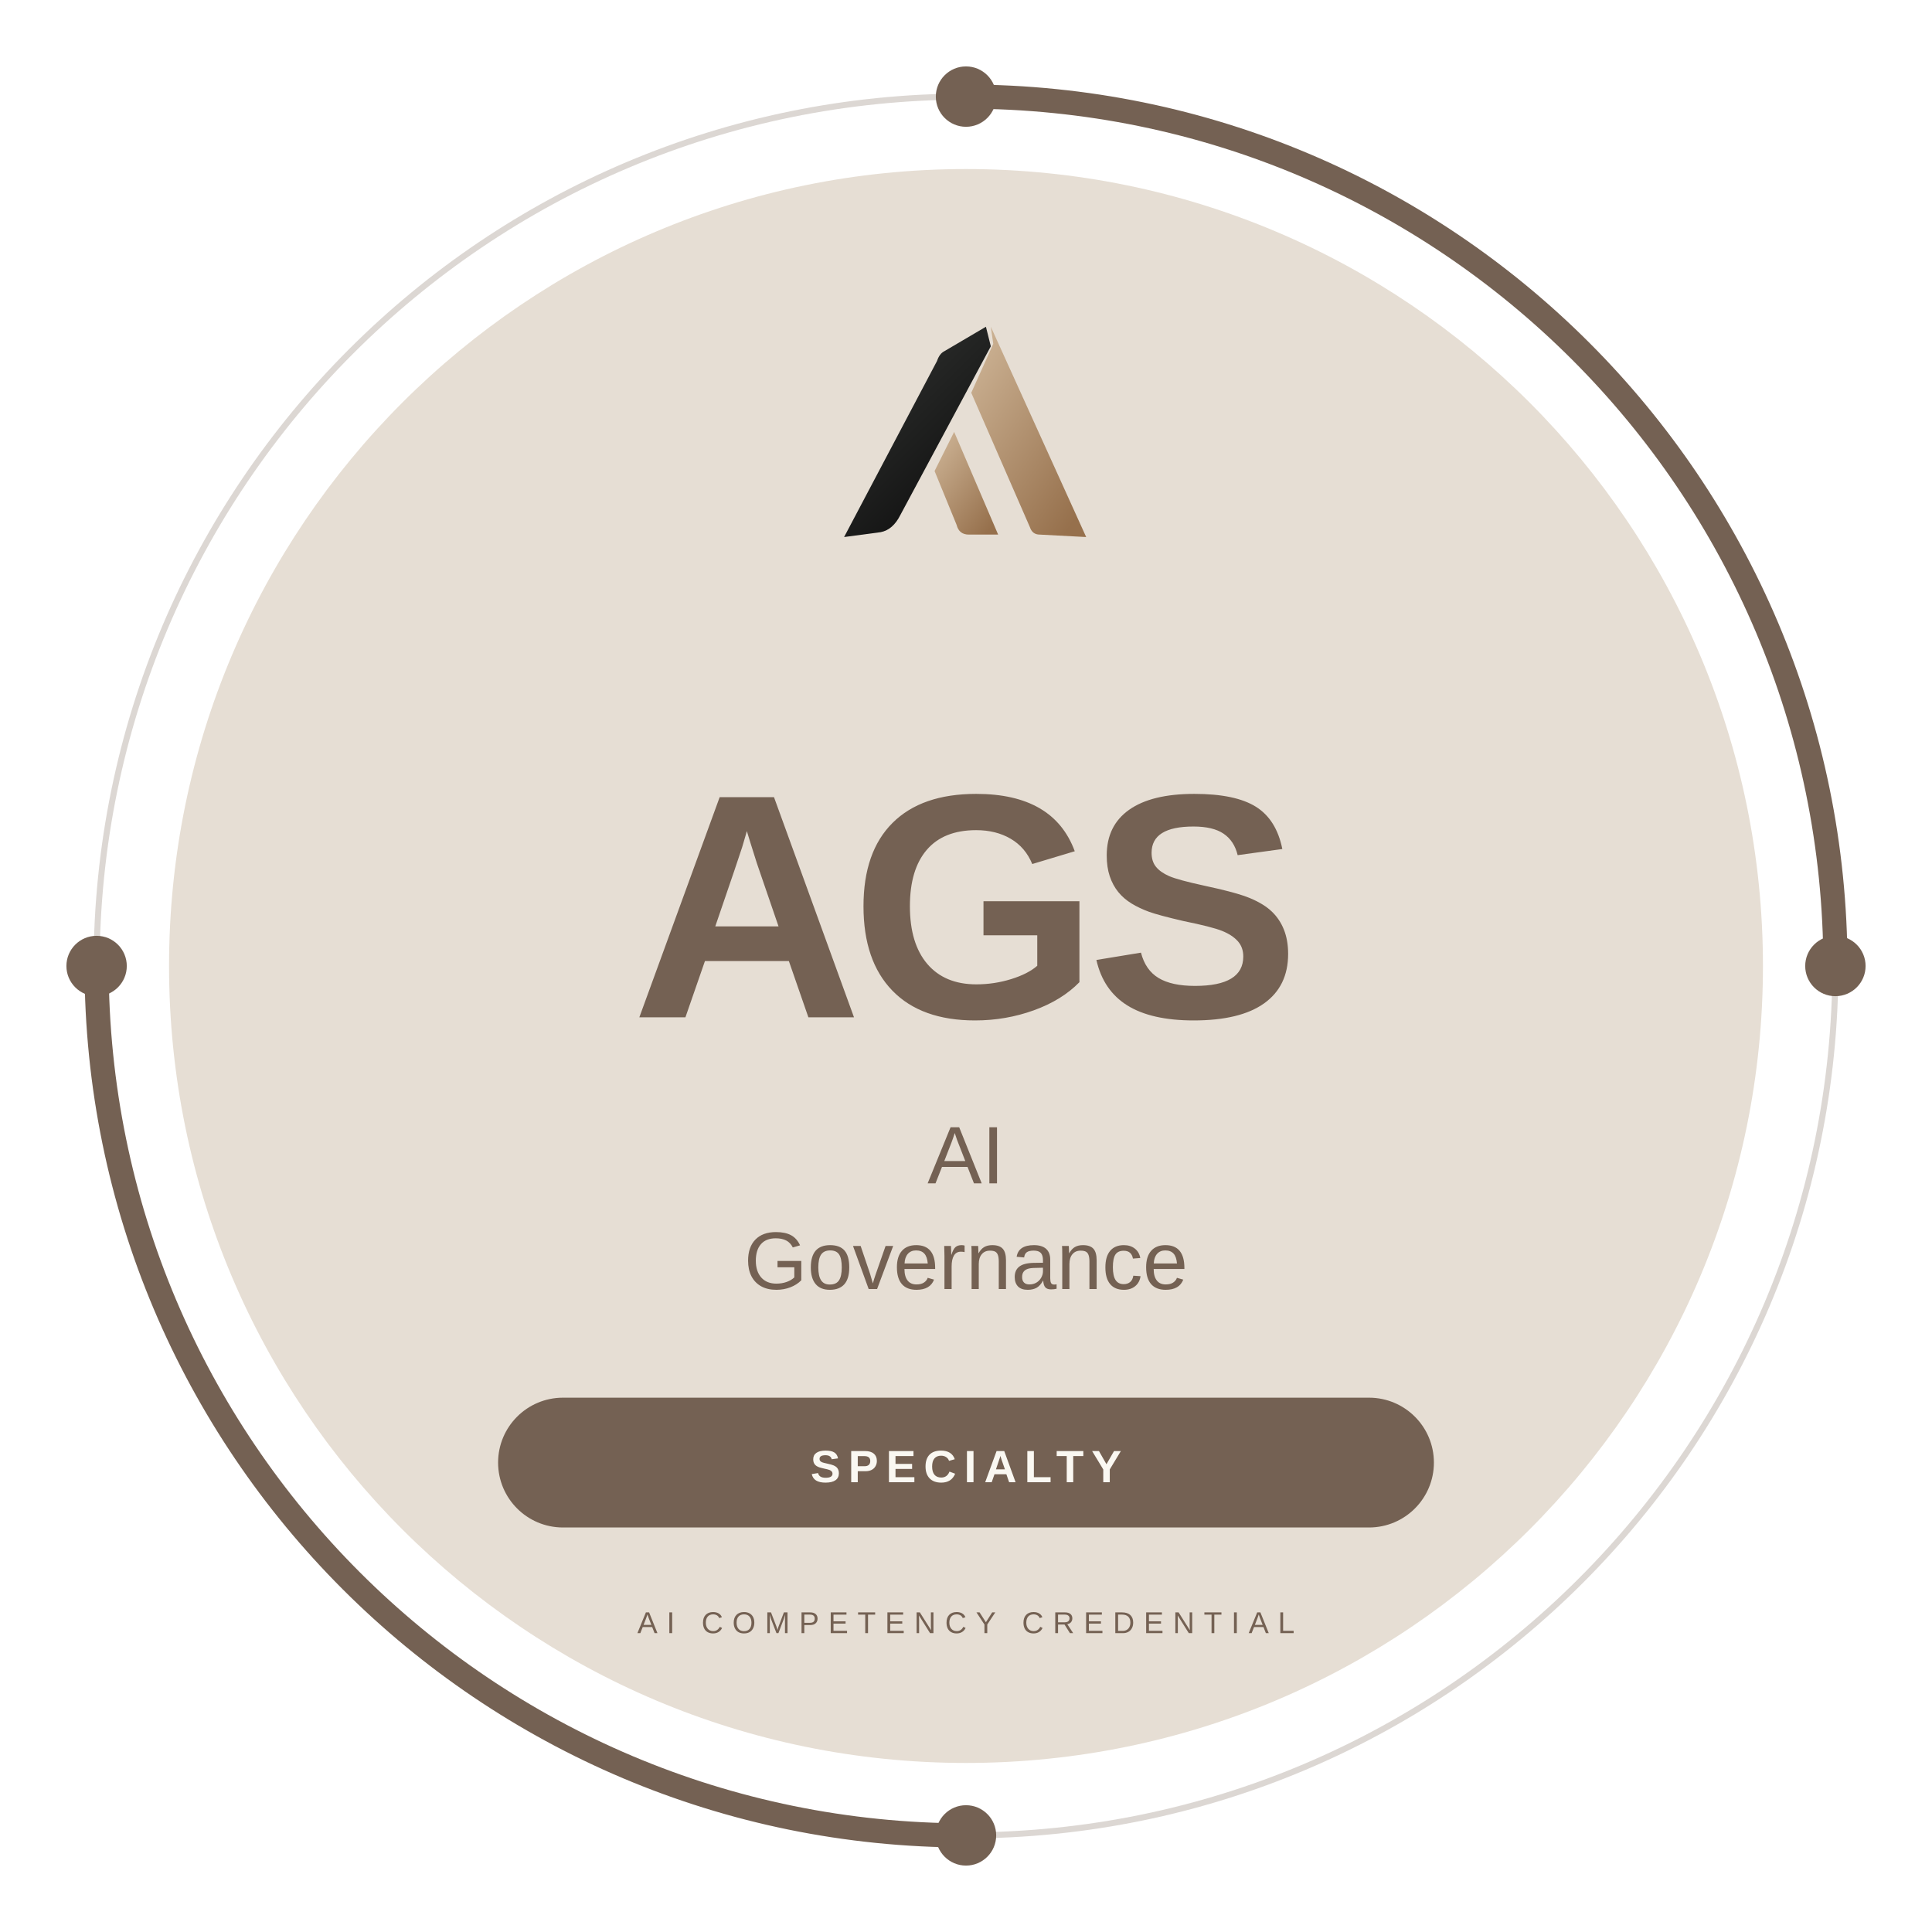
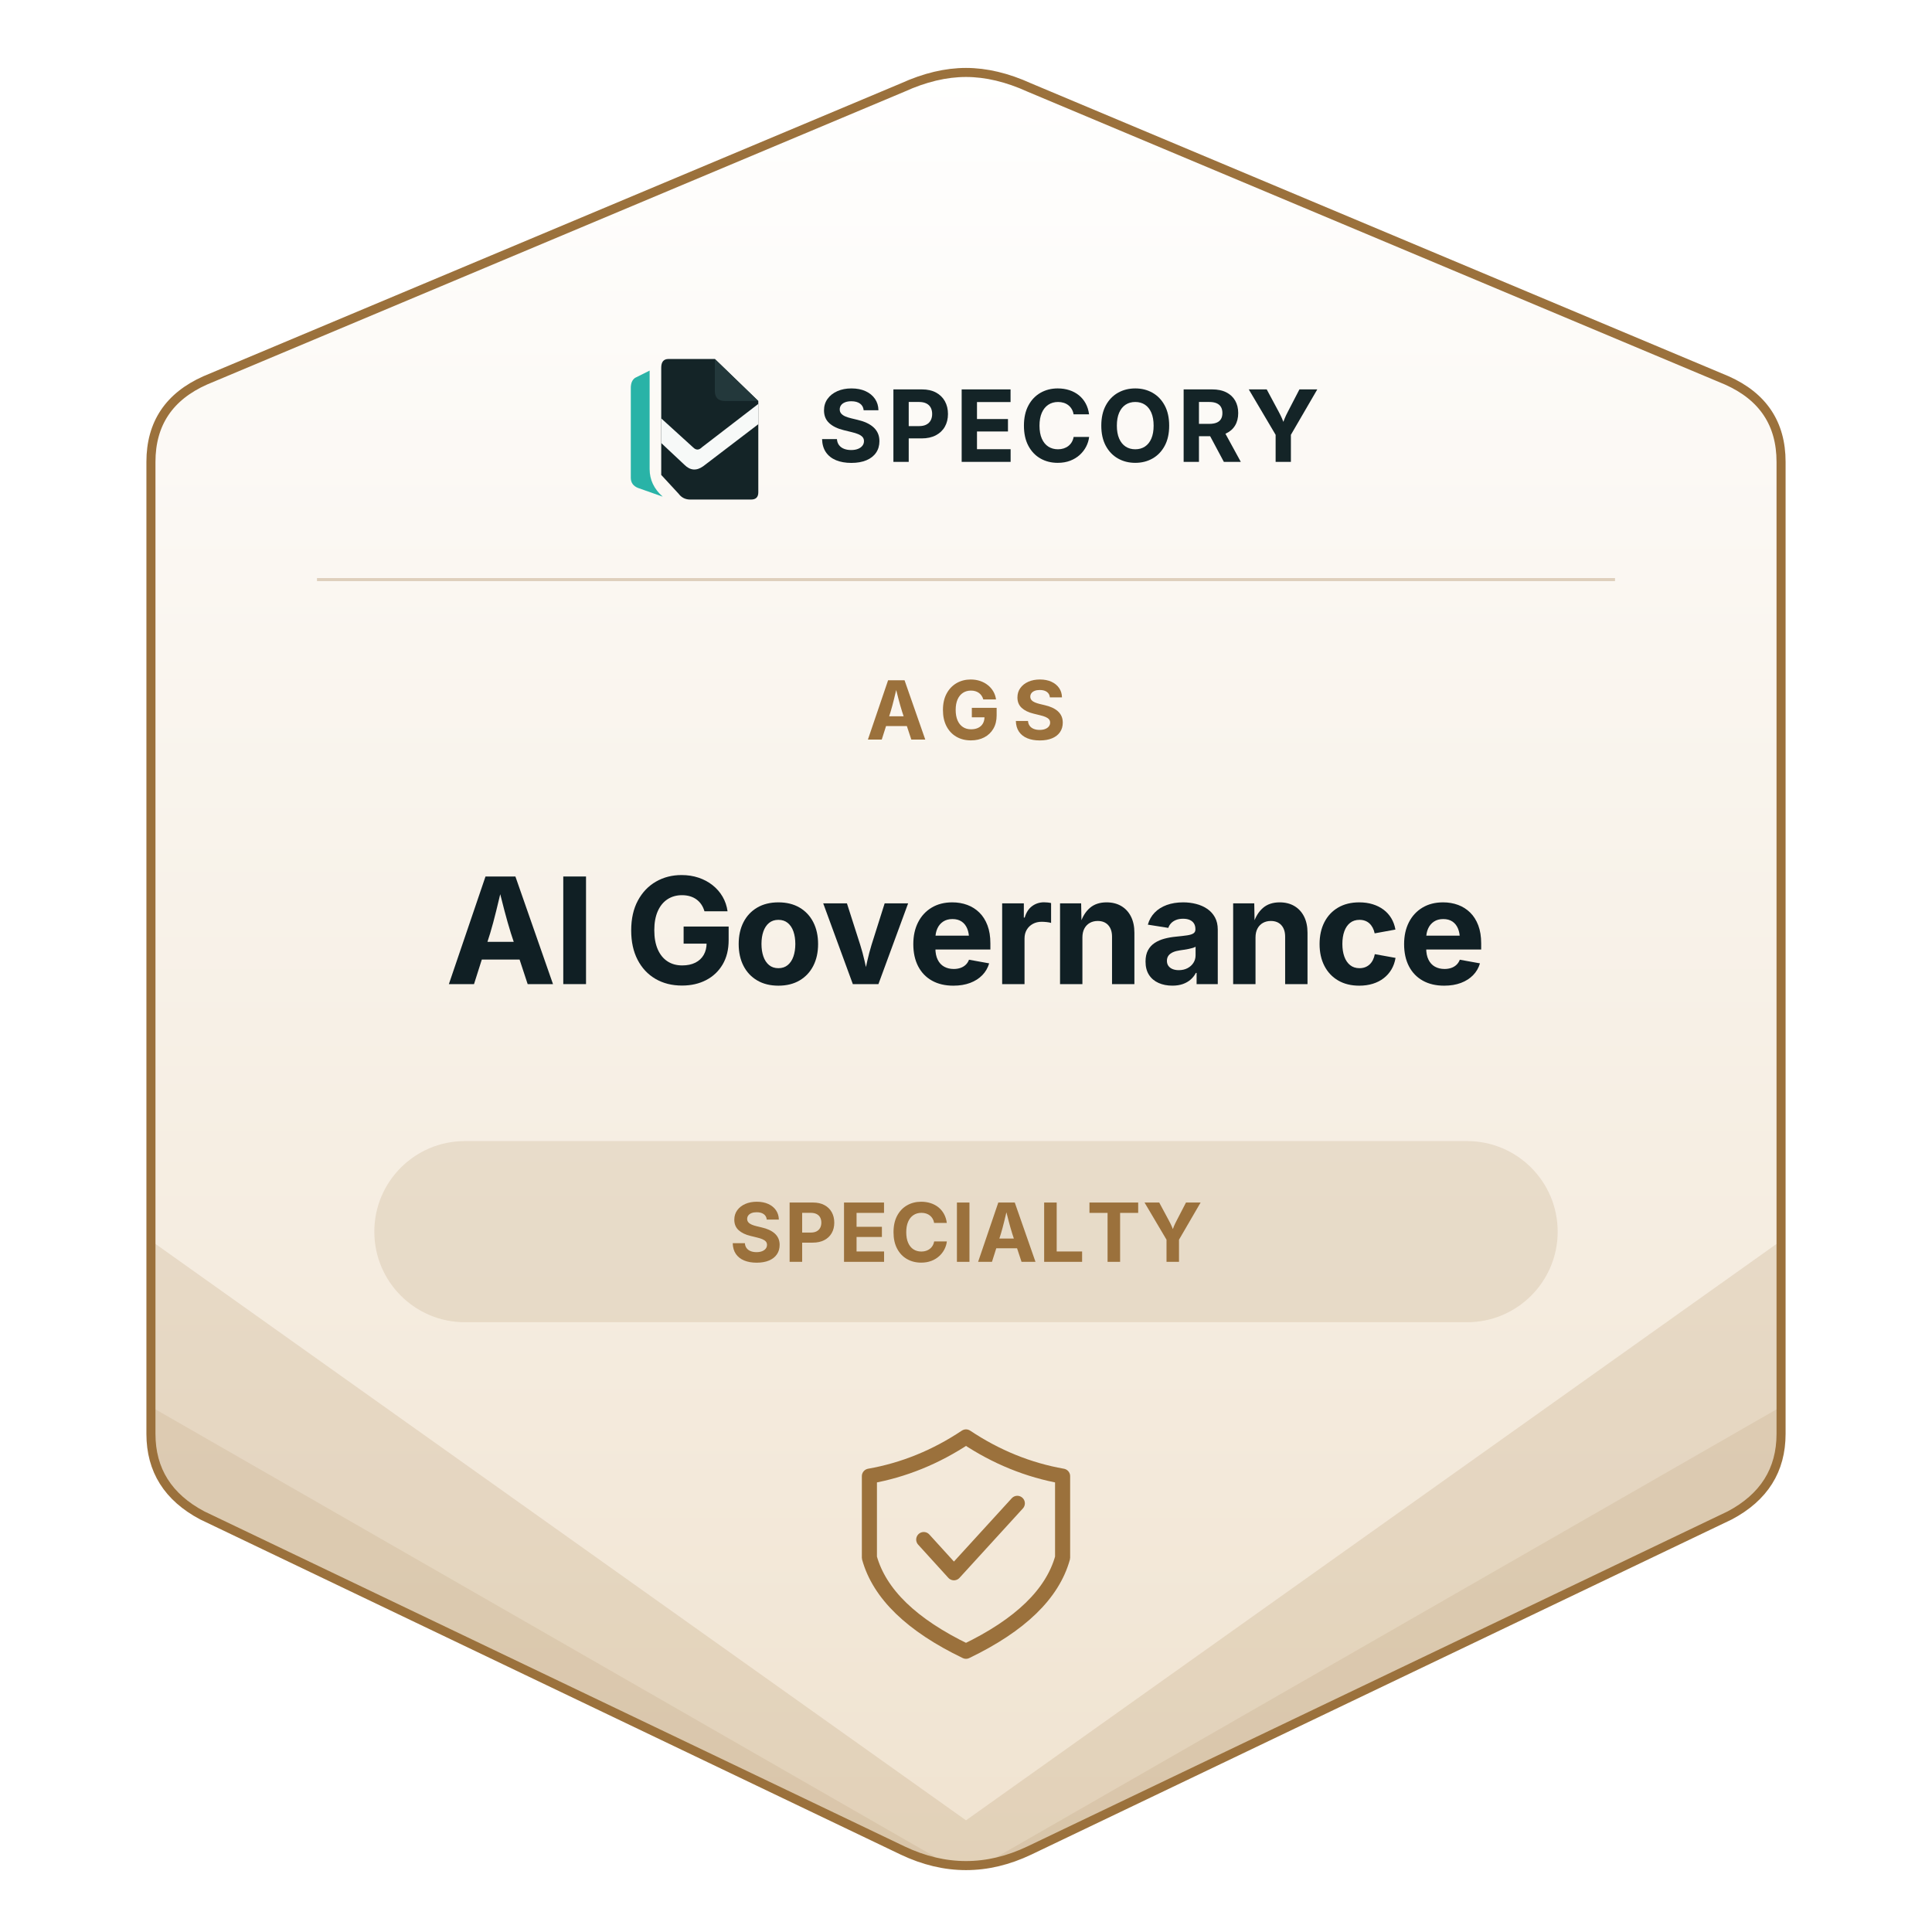
- <svg xmlns="http://www.w3.org/2000/svg" width="640" height="640" viewBox="0 0 640 640" role="img" aria-label="AIPath Certified AI Governance — AGS">
-   <circle cx="320" cy="320" r="288" fill="none" stroke="#746153" stroke-opacity=".25" stroke-width="2" />
-   <path d="M320 32a288 288 0 0 1 288 288" fill="none" stroke="#746153" stroke-width="8" stroke-linecap="round" />
-   <path d="M320 608A288 288 0 0 1 32 320" fill="none" stroke="#746153" stroke-width="8" stroke-linecap="round" />
-   <circle cx="320" cy="320" r="264" fill="#e6ded4" />
-   <circle cx="320" cy="32" r="10" fill="#746153" />
-   <circle cx="608" cy="320" r="10" fill="#746153" />
-   <circle cx="320" cy="608" r="10" fill="#746153" />
-   <circle cx="32" cy="320" r="10" fill="#746153" />
-   <g transform="translate(278 105) scale(.81)">
-     <defs>
-       <linearGradient id="bronze" x1="0" y1="0" x2=".8" y2="1">
-         <stop stop-color="#d0b799" />
-         <stop offset="1" stop-color="#96704c" />
-       </linearGradient>
-       <linearGradient id="charcoal" x1="0" y1="0" x2=".7" y2="1">
-         <stop stop-color="#353735" />
-         <stop offset="1" stop-color="#0e0e0e" />
-       </linearGradient>
-     </defs>
-     <path d="M60 4 43 14Q41 15 40 18L2 90l15-2q5-1 8-7L62 12Z" fill="url(#charcoal)" />
-     <path d="m62 4 39 86-19-1q-3 0-4-3L54 31l9-20Z" fill="url(#bronze)" />
-     <path d="m47 47 18 42H53q-4 0-5-4L39 63Z" fill="url(#bronze)" />
+ <svg xmlns="http://www.w3.org/2000/svg" width="640" height="640" viewBox="0 0 640 640" role="img" aria-label="SPECORY Certified AI Governance — AGS">
+   <defs>
+     <linearGradient id="paper" x2="0" y2="1">
+       <stop stop-color="#FFFFFF" />
+       <stop offset="1" stop-color="#F0E3D0" />
+     </linearGradient>
+     <clipPath id="shape">
+       <path d="M320 24Q330 24 341 29L572 126Q590 134 590 153V475Q590 493 573 502L341 613Q320 623 299 613L67 502Q50 493 50 475V153Q50 134 68 126L299 29Q310 24 320 24Z" />
+     </clipPath>
+   </defs>
+   <path d="M320 24Q330 24 341 29L572 126Q590 134 590 153V475Q590 493 573 502L341 613Q320 623 299 613L67 502Q50 493 50 475V153Q50 134 68 126L299 29Q310 24 320 24Z" fill="url(#paper)" stroke="#9B713C" stroke-width="3" />
+   <path d="M50 411 320 603 590 411v210H50Z" fill="#9B713C" opacity=".16" clip-path="url(#shape)" />
+   <path d="M50 466 320 621 590 466v160H50Z" fill="#9B713C" opacity=".12" clip-path="url(#shape)" />
+   <g transform="translate(208 117) scale(.48)">
+     <path d="M17 11 5 17Q2 19 2 24v62q0 5 5 7l17 6q-9-8-9-19V12Z" fill="#29B3A7" />
+     <path d="M28 4h32l30 29v63q0 5-5 5H43q-5 0-8-4L23 84V10q0-6 5-6Z" fill="#142427" />
+     <path d="M60 4v22q0 7 7 7h23Z" fill="#23383B" />
+     <path d="m23 45 22 20q3 3 6 0l39-30v14L52 78q-7 5-13-1L23 62Z" fill="#F7F9F8" />
  </g>
-   <g text-anchor="middle" font-family="Arial,Helvetica,sans-serif" fill="#746153">
-     <text x="320" y="337" font-size="106" font-weight="700" letter-spacing="-4">AGS</text>
-     <text x="320" y="392" font-size="27" font-weight="500">AI</text>
-     <text x="320" y="427" font-size="27" font-weight="500">Governance</text>
-     <rect x="165" y="463" width="310" height="43" rx="21.5" fill="#746153" />
-     <text x="320" y="491" fill="#faf8f2" font-size="15" font-weight="600" letter-spacing="2.5">SPECIALTY</text>
-     <text x="320" y="541" font-size="10" letter-spacing="3">AI COMPETENCY CREDENTIAL</text>
+   <g fill="#142427" aria-label="SPECORY">
+     <path transform="translate(271.000 153) scale(0.016113 -0.016113)" d="M683.279 -21.328Q503.008 -21.328 369.324 33.884Q235.641 89.096 161.049 198.071Q86.457 307.047 82.129 468.254H387.502Q393.166 393.598 431.362 343.478Q469.559 293.357 533.795 268.317Q598.031 243.277 679.775 243.277Q759.752 243.277 818.937 266.35Q878.121 289.422 910.813 331.026Q943.506 372.631 943.506 427.104Q943.506 476.912 914.102 510.524Q884.697 544.137 828.209 568.465Q771.721 592.793 689.969 611.873L527.488 651.777Q337.561 697.521 229.677 796.317Q121.793 895.113 121.793 1058.881Q121.793 1194.225 195.049 1295.732Q268.305 1397.24 395.692 1453.62Q523.08 1510 686.352 1510Q853.207 1510 977.011 1453.036Q1100.814 1396.072 1169.818 1294.893Q1238.822 1193.713 1241.07 1061.441H937.105Q928.777 1149.418 862.597 1197.822Q796.416 1246.227 683.855 1246.227Q607.711 1246.227 554.19 1224.654Q500.67 1203.082 472.934 1165.226Q445.197 1127.369 445.197 1078.977Q445.197 1026.088 477.346 990.852Q509.494 955.615 563.146 933.203Q616.799 910.791 680.143 895.791L813.375 863.551Q910.166 841.711 992.01 804.951Q1073.854 768.191 1134.306 715.268Q1194.758 662.344 1227.914 590.552Q1261.07 518.76 1261.07 425.855Q1261.07 289.256 1192.314 188.628Q1123.559 88 994.383 33.336Q865.207 -21.328 683.279 -21.328Z" />
+     <path transform="translate(293.840 153) scale(0.016113 -0.016113)" d="M130.945 0V1490H718.031Q887.359 1490 1006.867 1425.332Q1126.375 1360.664 1189.635 1246.656Q1252.895 1132.648 1252.895 984.465Q1252.895 835.697 1188.759 722.733Q1124.623 609.77 1003.279 546.062Q881.936 482.354 710.271 482.354H335.84V735.199H658.641Q749.777 735.199 809.514 766.939Q869.25 798.68 898.538 854.872Q927.826 911.064 927.826 984.465Q927.826 1059.033 898.538 1114.518Q869.25 1170.002 809.306 1200.658Q749.361 1231.314 657.809 1231.314H445.918V0Z" />
+     <path transform="translate(316.455 153) scale(0.016113 -0.016113)" d="M130.945 0V1490H1135.887V1229.73H445.918V880.383H1082.799V624.785H445.918V260.27H1137.295V0Z" />
+     <path transform="translate(337.716 153) scale(0.016113 -0.016113)" d="M785.92 -20Q587.328 -20 430.236 69.872Q273.145 159.744 182.389 330.66Q91.633 501.576 91.633 744Q91.633 988.008 183.265 1159.216Q274.896 1330.424 432.28 1420.212Q589.664 1510 785.92 1510Q914.104 1510 1024.531 1474.372Q1134.959 1438.744 1220.215 1370.28Q1305.471 1301.816 1359.847 1202.849Q1414.223 1103.881 1430.719 977.201H1112.242Q1102.082 1037.266 1074.678 1084.17Q1047.273 1131.074 1005.497 1164.066Q963.721 1197.059 909.86 1214.139Q856 1231.219 792.928 1231.219Q678.199 1231.219 592.099 1174.022Q505.998 1116.826 458.766 1008.102Q411.533 899.377 411.533 744Q411.533 585.535 459.558 477.103Q507.582 368.67 593.099 313.726Q678.615 258.781 791.76 258.781Q854.832 258.781 908.4 276.069Q961.969 293.357 1004.329 326.142Q1046.689 358.926 1074.678 406.038Q1102.666 453.15 1113.41 512.799H1431.887Q1419.895 409.895 1371.066 314.639Q1322.238 219.383 1239.61 143.703Q1156.982 68.023 1043.051 24.012Q929.119 -20 785.92 -20Z" />
+     <path transform="translate(363.343 153) scale(0.016113 -0.016113)" d="M789.84 -20Q591.832 -20 433.572 69.872Q275.312 159.744 183.473 330.66Q91.633 501.576 91.633 744Q91.633 988.008 183.473 1159.216Q275.312 1330.424 433.572 1420.212Q591.832 1510 789.84 1510Q987.848 1510 1145.607 1420.212Q1303.367 1330.424 1395.291 1159.216Q1487.215 988.008 1487.215 744Q1487.215 500.992 1395.291 330.076Q1303.367 159.16 1145.607 69.58Q987.848 -20 789.84 -20ZM789.84 258.781Q904.152 258.781 988.877 314.602Q1073.602 370.422 1120.458 478.854Q1167.314 587.287 1167.314 744Q1167.314 902.129 1120.458 1010.854Q1073.602 1119.578 988.877 1175.398Q904.152 1231.219 789.84 1231.219Q675.695 1231.219 590.763 1175.19Q505.83 1119.162 458.682 1010.438Q411.533 901.713 411.533 744Q411.533 587.287 458.682 479.062Q505.83 370.838 590.763 314.81Q675.695 258.781 789.84 258.781Z" />
+     <path transform="translate(389.986 153) scale(0.016113 -0.016113)" d="M130.945 0V1490H718.031Q887.359 1490 1006.867 1429.916Q1126.375 1369.832 1189.635 1260.284Q1252.895 1150.736 1252.895 1003.137Q1252.895 854.369 1188.759 747.697Q1124.623 641.025 1003.279 584.401Q881.936 527.777 710.271 527.777H317.535V781.455H658.641Q749.777 781.455 809.306 806.319Q868.834 831.184 898.33 880.376Q927.826 929.568 927.826 1003.137Q927.826 1077.537 898.33 1128.146Q868.834 1178.754 809.098 1205.034Q749.361 1231.314 657.809 1231.314H445.918V0ZM957.746 0 595.41 678.592H935.551L1306.223 0Z" />
+     <path transform="translate(412.891 153) scale(0.016113 -0.016113)" d="M600.584 0V556.273L48.496 1490H417.412L665.693 1027.104Q703.43 957.783 732.878 889.539Q762.326 821.295 793.398 726.814H727.326Q757.23 822.127 785.719 890.787Q814.207 959.447 850.111 1027.104L1089.801 1490H1457.133L914.389 556.273V0Z" />
+   </g>
+   <path d="M105 192H535" stroke="#9B713C" opacity=".3" />
+   <g fill="#9B713C" aria-label="AGS">
+     <path transform="translate(286.864 245) scale(0.013184 -0.013184)" d="M48.496 0 555.625 1490H969.508L1490.061 0H1139.393L906.902 705.301Q862.135 849.203 817.503 1018.422Q772.871 1187.641 724.295 1383.48H792.998Q746.006 1186.809 704.462 1016.758Q662.918 846.707 620.566 705.301L396.492 0ZM370.719 340.082V585.504H1167.838V340.082Z" />
+     <path transform="translate(311.154 245) scale(0.013184 -0.013184)" d="M795.424 -20Q585.912 -20 427.444 72.708Q268.977 165.416 180.305 336.624Q91.633 507.832 91.633 742.832Q91.633 985.088 184.101 1156.588Q276.568 1328.088 434.496 1419.044Q592.424 1510 789.264 1510Q915.439 1510 1024.363 1473.54Q1133.287 1437.08 1218.375 1369.744Q1303.463 1302.408 1356.963 1210.572Q1410.463 1118.736 1425.791 1008.4H1105.986Q1091.162 1060.545 1063.382 1101.777Q1035.602 1143.01 995.949 1172.038Q956.297 1201.066 905.772 1216.143Q855.248 1231.219 794.352 1231.219Q680.871 1231.219 594.311 1174.814Q507.75 1118.41 459.642 1009.978Q411.533 901.545 411.533 746.336Q411.533 590.791 458.974 481.982Q506.414 373.174 592.931 315.978Q679.447 258.781 797.76 258.781Q903.904 258.781 979.757 296.806Q1055.609 334.83 1095.678 404.715Q1135.746 474.6 1135.746 569.473L1200.338 560.225H817.488V797.471H1440.879V609.359Q1440.879 413.264 1357.791 272.3Q1274.703 131.336 1129.027 55.668Q983.352 -20 795.424 -20Z" />
+     <path transform="translate(335.430 245) scale(0.013184 -0.013184)" d="M683.279 -21.328Q503.008 -21.328 369.324 33.884Q235.641 89.096 161.049 198.071Q86.457 307.047 82.129 468.254H387.502Q393.166 393.598 431.362 343.478Q469.559 293.357 533.795 268.317Q598.031 243.277 679.775 243.277Q759.752 243.277 818.937 266.35Q878.121 289.422 910.813 331.026Q943.506 372.631 943.506 427.104Q943.506 476.912 914.102 510.524Q884.697 544.137 828.209 568.465Q771.721 592.793 689.969 611.873L527.488 651.777Q337.561 697.521 229.677 796.317Q121.793 895.113 121.793 1058.881Q121.793 1194.225 195.049 1295.732Q268.305 1397.24 395.692 1453.62Q523.08 1510 686.352 1510Q853.207 1510 977.011 1453.036Q1100.814 1396.072 1169.818 1294.893Q1238.822 1193.713 1241.07 1061.441H937.105Q928.777 1149.418 862.597 1197.822Q796.416 1246.227 683.855 1246.227Q607.711 1246.227 554.19 1224.654Q500.67 1203.082 472.934 1165.226Q445.197 1127.369 445.197 1078.977Q445.197 1026.088 477.346 990.852Q509.494 955.615 563.146 933.203Q616.799 910.791 680.143 895.791L813.375 863.551Q910.166 841.711 992.01 804.951Q1073.854 768.191 1134.306 715.268Q1194.758 662.344 1227.914 590.552Q1261.07 518.76 1261.07 425.855Q1261.07 289.256 1192.314 188.628Q1123.559 88 994.383 33.336Q865.207 -21.328 683.279 -21.328Z" />
+   </g>
+   <g fill="#101F24" aria-label="AI Governance">
+     <path transform="translate(147.536 326) scale(0.023926 -0.023926)" d="M48.496 0 555.625 1490H969.508L1490.061 0H1139.393L906.902 705.301Q862.135 849.203 817.503 1018.422Q772.871 1187.641 724.295 1383.48H792.998Q746.006 1186.809 704.462 1016.758Q662.918 846.707 620.566 705.301L396.492 0ZM370.719 340.082V585.504H1167.838V340.082Z" />
+     <path transform="translate(183.458 326) scale(0.023926 -0.023926)" d="M445.918 1490V0H130.945V1490Z" />
+     <path transform="translate(196.363 326) scale(0.023926 -0.023926)" d="" />
+     <path transform="translate(206.899 326) scale(0.023926 -0.023926)" d="M795.424 -20Q585.912 -20 427.444 72.708Q268.977 165.416 180.305 336.624Q91.633 507.832 91.633 742.832Q91.633 985.088 184.101 1156.588Q276.568 1328.088 434.496 1419.044Q592.424 1510 789.264 1510Q915.439 1510 1024.363 1473.54Q1133.287 1437.08 1218.375 1369.744Q1303.463 1302.408 1356.963 1210.572Q1410.463 1118.736 1425.791 1008.4H1105.986Q1091.162 1060.545 1063.382 1101.777Q1035.602 1143.01 995.949 1172.038Q956.297 1201.066 905.772 1216.143Q855.248 1231.219 794.352 1231.219Q680.871 1231.219 594.311 1174.814Q507.75 1118.41 459.642 1009.978Q411.533 901.545 411.533 746.336Q411.533 590.791 458.974 481.982Q506.414 373.174 592.931 315.978Q679.447 258.781 797.76 258.781Q903.904 258.781 979.757 296.806Q1055.609 334.83 1095.678 404.715Q1135.746 474.6 1135.746 569.473L1200.338 560.225H817.488V797.471H1440.879V609.359Q1440.879 413.264 1357.791 272.3Q1274.703 131.336 1129.027 55.668Q983.352 -20 795.424 -20Z" />
+     <path transform="translate(242.797 326) scale(0.023926 -0.023926)" d="M629.352 -21.664Q459.832 -21.664 336.28 50.628Q212.729 122.92 146.101 252.628Q79.473 382.336 79.473 554.336Q79.473 727.584 146.101 857.5Q212.729 987.416 336.28 1059.708Q459.832 1132 629.352 1132Q799.287 1132 922.463 1059.708Q1045.639 987.416 1112.267 857.5Q1178.895 727.584 1178.895 554.336Q1178.895 382.336 1112.267 252.628Q1045.639 122.92 922.463 50.628Q799.287 -21.664 629.352 -21.664ZM629.352 220.51Q706.729 220.51 758.997 263.91Q811.266 307.311 837.506 383.123Q863.746 458.936 863.746 555.504Q863.746 653.072 837.506 728.425Q811.266 803.777 758.997 846.802Q706.729 889.826 629.352 889.826Q551.807 889.826 499.662 846.802Q447.518 803.777 421.277 728.633Q395.037 653.488 395.037 555.504Q395.037 458.936 421.277 383.123Q447.518 307.311 499.662 263.91Q551.807 220.51 629.352 220.51Z" />
+     <path transform="translate(271.996 326) scale(0.023926 -0.023926)" d="M439.537 0 29.473 1118H357.869L541.559 544.35Q576.055 435.51 601.387 323.666Q626.719 211.822 653.383 91.295H589.135Q615.215 211.822 640.255 323.374Q665.295 434.926 698.791 544.35L880.145 1118H1205.037L793.805 0Z" />
+     <path transform="translate(300.644 326) scale(0.023926 -0.023926)" d="M633.84 -21.664Q461.912 -21.664 337.404 48.292Q212.896 118.248 146.185 247.248Q79.473 376.248 79.473 553.504Q79.473 726.088 145.853 856.212Q212.232 986.336 333.616 1059.168Q455 1132 619.264 1132Q730.455 1132 826.299 1096.66Q922.143 1061.32 994.103 990.564Q1066.062 919.809 1106.311 813.393Q1146.559 706.977 1146.559 564.24V479.312H202.641V671.023H996.416L851.682 620.863Q851.682 706.336 825.649 769.061Q799.617 831.785 748.553 866.27Q697.488 900.754 621.6 900.754Q545.711 900.754 492.982 865.854Q440.254 830.953 412.766 770.725Q385.277 710.496 385.277 632.928V497.473Q385.277 402.672 416.89 338.363Q448.502 274.055 505.854 241.818Q563.207 209.582 638.928 209.582Q690.328 209.582 732.356 224.202Q774.385 238.822 804.625 267.395Q834.865 295.967 850.609 337.783L1129.727 287.447Q1102.559 194.104 1035.303 124.556Q968.047 55.008 866.619 16.672Q765.191 -21.664 633.84 -21.664Z" />
+     <path transform="translate(328.981 326) scale(0.023926 -0.023926)" d="M125.297 0V1118H425.438V921.473H437.438Q467.854 1026.328 539.762 1079.58Q611.67 1132.832 705.246 1132.832Q728.75 1132.832 755.374 1130.08Q781.998 1127.328 802.67 1122.24V847.219Q781.822 854.475 743.106 858.767Q704.391 863.059 671.311 863.059Q603.574 863.059 549.71 833.646Q495.846 804.234 465.394 752.158Q434.941 700.082 434.941 631.09V0Z" />
+     <path transform="translate(348.155 326) scale(0.023926 -0.023926)" d="M434.941 645.473V0H125.297V1118H417.43L422.518 838.24H405.109Q448.518 976.889 537.762 1054.444Q627.006 1132 769.773 1132Q886.277 1132 972.737 1081.12Q1059.197 1030.24 1106.989 935.864Q1154.781 841.488 1154.781 711.168V0H845.137V655.873Q845.137 758.01 792.528 816.118Q739.92 874.227 646.863 874.227Q584.967 874.227 537.026 847.11Q489.086 819.994 462.014 769.054Q434.941 718.113 434.941 645.473Z" />
+     <path transform="translate(377.880 326) scale(0.023926 -0.023926)" d="M437.713 -21.328Q331.129 -21.328 246.965 16.044Q162.801 53.416 114.721 127.496Q66.641 201.576 66.641 312.16Q66.641 405.824 100.553 468.744Q134.465 531.664 193.585 570.252Q252.705 608.84 328.245 629.052Q403.785 649.264 487.041 656.928Q583.537 666.424 642.741 675.176Q701.945 683.928 729.525 702.388Q757.105 720.848 757.105 756.592V761.424Q757.105 807.48 737.237 839.337Q717.369 871.193 679.385 888.142Q641.4 905.09 586.176 905.09Q530.703 905.09 488.887 888.266Q447.07 871.441 420.33 842.993Q393.59 814.545 382.014 778.465L98.641 823.201Q125.873 920.529 192.449 989.417Q259.025 1058.305 359.581 1095.152Q460.137 1132 587.6 1132Q680.391 1132 766.49 1110.032Q852.59 1088.064 920.258 1042.225Q987.926 996.385 1027.338 924.893Q1066.75 853.4 1066.75 753.936V0H773.537V155.504H763.873Q736.113 102.488 690.901 62.74Q645.689 22.992 582.777 0.832Q519.865 -21.328 437.713 -21.328ZM526.527 193.15Q594.992 193.15 647.349 220.471Q699.705 247.791 729.573 294.523Q759.441 341.256 759.441 399.328V517.537Q745.521 508.625 719.617 500.753Q693.713 492.881 661.98 486.633Q630.248 480.385 599.18 475.761Q568.111 471.137 543.279 467.553Q488.791 460.137 448.059 442.389Q407.326 424.641 385.006 395.316Q362.686 365.992 362.686 322.432Q362.686 280.199 383.926 251.419Q405.166 222.639 441.982 207.895Q478.799 193.15 526.527 193.15Z" />
+     <path transform="translate(405.500 326) scale(0.023926 -0.023926)" d="M434.941 645.473V0H125.297V1118H417.43L422.518 838.24H405.109Q448.518 976.889 537.762 1054.444Q627.006 1132 769.773 1132Q886.277 1132 972.737 1081.12Q1059.197 1030.24 1106.989 935.864Q1154.781 841.488 1154.781 711.168V0H845.137V655.873Q845.137 758.01 792.528 816.118Q739.92 874.227 646.863 874.227Q584.967 874.227 537.026 847.11Q489.086 819.994 462.014 769.054Q434.941 718.113 434.941 645.473Z" />
+     <path transform="translate(435.225 326) scale(0.023926 -0.023926)" d="M628.768 -21.664Q459.248 -21.664 335.988 50.628Q212.729 122.92 146.101 252.628Q79.473 382.336 79.473 554.336Q79.473 727.584 146.101 857.5Q212.729 987.416 335.988 1059.708Q459.248 1132 628.768 1132Q730.207 1132 815.055 1105.744Q899.902 1079.488 965.242 1030.645Q1030.582 981.801 1072.414 912.037Q1114.246 842.273 1129.654 755.258L842.193 702.754Q833.113 746.338 814.829 780.878Q796.545 815.418 770.097 839.874Q743.648 864.33 709.036 877.078Q674.424 889.826 632.271 889.826Q554.727 889.826 501.998 847.97Q449.27 806.113 422.153 730.969Q395.037 655.824 395.037 555.504Q395.037 456.6 422.153 381.079Q449.27 305.559 501.998 263.034Q554.727 220.51 632.271 220.51Q674.84 220.51 709.868 233.758Q744.896 247.006 772.053 272.17Q799.209 297.334 817.493 333.582Q835.777 369.83 844.273 414.83L1131.318 362.91Q1116.326 273.311 1074.286 202.547Q1032.246 131.783 966.99 81.523Q901.734 31.264 816.179 4.8Q730.623 -21.664 628.768 -21.664Z" />
+     <path transform="translate(463.227 326) scale(0.023926 -0.023926)" d="M633.84 -21.664Q461.912 -21.664 337.404 48.292Q212.896 118.248 146.185 247.248Q79.473 376.248 79.473 553.504Q79.473 726.088 145.853 856.212Q212.232 986.336 333.616 1059.168Q455 1132 619.264 1132Q730.455 1132 826.299 1096.66Q922.143 1061.32 994.103 990.564Q1066.062 919.809 1106.311 813.393Q1146.559 706.977 1146.559 564.24V479.312H202.641V671.023H996.416L851.682 620.863Q851.682 706.336 825.649 769.061Q799.617 831.785 748.553 866.27Q697.488 900.754 621.6 900.754Q545.711 900.754 492.982 865.854Q440.254 830.953 412.766 770.725Q385.277 710.496 385.277 632.928V497.473Q385.277 402.672 416.89 338.363Q448.502 274.055 505.854 241.818Q563.207 209.582 638.928 209.582Q690.328 209.582 732.356 224.202Q774.385 238.822 804.625 267.395Q834.865 295.967 850.609 337.783L1129.727 287.447Q1102.559 194.104 1035.303 124.556Q968.047 55.008 866.619 16.672Q765.191 -21.664 633.84 -21.664Z" />
+   </g>
+   <rect x="124" y="378" width="392" height="60" rx="30" fill="#9B713C" opacity=".15" />
+   <g fill="#9B713C" aria-label="SPECIALTY">
+     <path transform="translate(241.641 418) scale(0.013184 -0.013184)" d="M683.279 -21.328Q503.008 -21.328 369.324 33.884Q235.641 89.096 161.049 198.071Q86.457 307.047 82.129 468.254H387.502Q393.166 393.598 431.362 343.478Q469.559 293.357 533.795 268.317Q598.031 243.277 679.775 243.277Q759.752 243.277 818.937 266.35Q878.121 289.422 910.813 331.026Q943.506 372.631 943.506 427.104Q943.506 476.912 914.102 510.524Q884.697 544.137 828.209 568.465Q771.721 592.793 689.969 611.873L527.488 651.777Q337.561 697.521 229.677 796.317Q121.793 895.113 121.793 1058.881Q121.793 1194.225 195.049 1295.732Q268.305 1397.24 395.692 1453.62Q523.08 1510 686.352 1510Q853.207 1510 977.011 1453.036Q1100.814 1396.072 1169.818 1294.893Q1238.822 1193.713 1241.07 1061.441H937.105Q928.777 1149.418 862.597 1197.822Q796.416 1246.227 683.855 1246.227Q607.711 1246.227 554.19 1224.654Q500.67 1203.082 472.934 1165.226Q445.197 1127.369 445.197 1078.977Q445.197 1026.088 477.346 990.852Q509.494 955.615 563.146 933.203Q616.799 910.791 680.143 895.791L813.375 863.551Q910.166 841.711 992.01 804.951Q1073.854 768.191 1134.306 715.268Q1194.758 662.344 1227.914 590.552Q1261.07 518.76 1261.07 425.855Q1261.07 289.256 1192.314 188.628Q1123.559 88 994.383 33.336Q865.207 -21.328 683.279 -21.328Z" />
+     <path transform="translate(259.846 418) scale(0.013184 -0.013184)" d="M130.945 0V1490H718.031Q887.359 1490 1006.867 1425.332Q1126.375 1360.664 1189.635 1246.656Q1252.895 1132.648 1252.895 984.465Q1252.895 835.697 1188.759 722.733Q1124.623 609.77 1003.279 546.062Q881.936 482.354 710.271 482.354H335.84V735.199H658.641Q749.777 735.199 809.514 766.939Q869.25 798.68 898.538 854.872Q927.826 911.064 927.826 984.465Q927.826 1059.033 898.538 1114.518Q869.25 1170.002 809.306 1200.658Q749.361 1231.314 657.809 1231.314H445.918V0Z" />
+     <path transform="translate(277.867 418) scale(0.013184 -0.013184)" d="M130.945 0V1490H1135.887V1229.73H445.918V880.383H1082.799V624.785H445.918V260.27H1137.295V0Z" />
+     <path transform="translate(294.781 418) scale(0.013184 -0.013184)" d="M785.92 -20Q587.328 -20 430.236 69.872Q273.145 159.744 182.389 330.66Q91.633 501.576 91.633 744Q91.633 988.008 183.265 1159.216Q274.896 1330.424 432.28 1420.212Q589.664 1510 785.92 1510Q914.104 1510 1024.531 1474.372Q1134.959 1438.744 1220.215 1370.28Q1305.471 1301.816 1359.847 1202.849Q1414.223 1103.881 1430.719 977.201H1112.242Q1102.082 1037.266 1074.678 1084.17Q1047.273 1131.074 1005.497 1164.066Q963.721 1197.059 909.86 1214.139Q856 1231.219 792.928 1231.219Q678.199 1231.219 592.099 1174.022Q505.998 1116.826 458.766 1008.102Q411.533 899.377 411.533 744Q411.533 585.535 459.558 477.103Q507.582 368.67 593.099 313.726Q678.615 258.781 791.76 258.781Q854.832 258.781 908.4 276.069Q961.969 293.357 1004.329 326.142Q1046.689 358.926 1074.678 406.038Q1102.666 453.15 1113.41 512.799H1431.887Q1419.895 409.895 1371.066 314.639Q1322.238 219.383 1239.61 143.703Q1156.982 68.023 1043.051 24.012Q929.119 -20 785.92 -20Z" />
+     <path transform="translate(315.267 418) scale(0.013184 -0.013184)" d="M445.918 1490V0H130.945V1490Z" />
+     <path transform="translate(323.374 418) scale(0.013184 -0.013184)" d="M48.496 0 555.625 1490H969.508L1490.061 0H1139.393L906.902 705.301Q862.135 849.203 817.503 1018.422Q772.871 1187.641 724.295 1383.48H792.998Q746.006 1186.809 704.462 1016.758Q662.918 846.707 620.566 705.301L396.492 0ZM370.719 340.082V585.504H1167.838V340.082Z" />
+     <path transform="translate(344.164 418) scale(0.013184 -0.013184)" d="M130.945 0V1490H445.918V260.27H1084.527V0Z" />
+     <path transform="translate(359.930 418) scale(0.013184 -0.013184)" d="M73.473 1229.73V1490H1297.582V1229.73H843.43V0H528.457V1229.73Z" />
+     <path transform="translate(378.505 418) scale(0.013184 -0.013184)" d="M600.584 0V556.273L48.496 1490H417.412L665.693 1027.104Q703.43 957.783 732.878 889.539Q762.326 821.295 793.398 726.814H727.326Q757.23 822.127 785.719 890.787Q814.207 959.447 850.111 1027.104L1089.801 1490H1457.133L914.389 556.273V0Z" />
+   </g>
+   <g transform="translate(320 510)" stroke="#9B713C" stroke-width="5" stroke-linejoin="round" stroke-linecap="round" fill="none">
+     <path d="M0-34q15 10 32 13v27Q27 24 0 37-27 24-32 6v-27Q-15-24 0-34Z M-14 0l10 11L17-12" />
  </g>
</svg>
